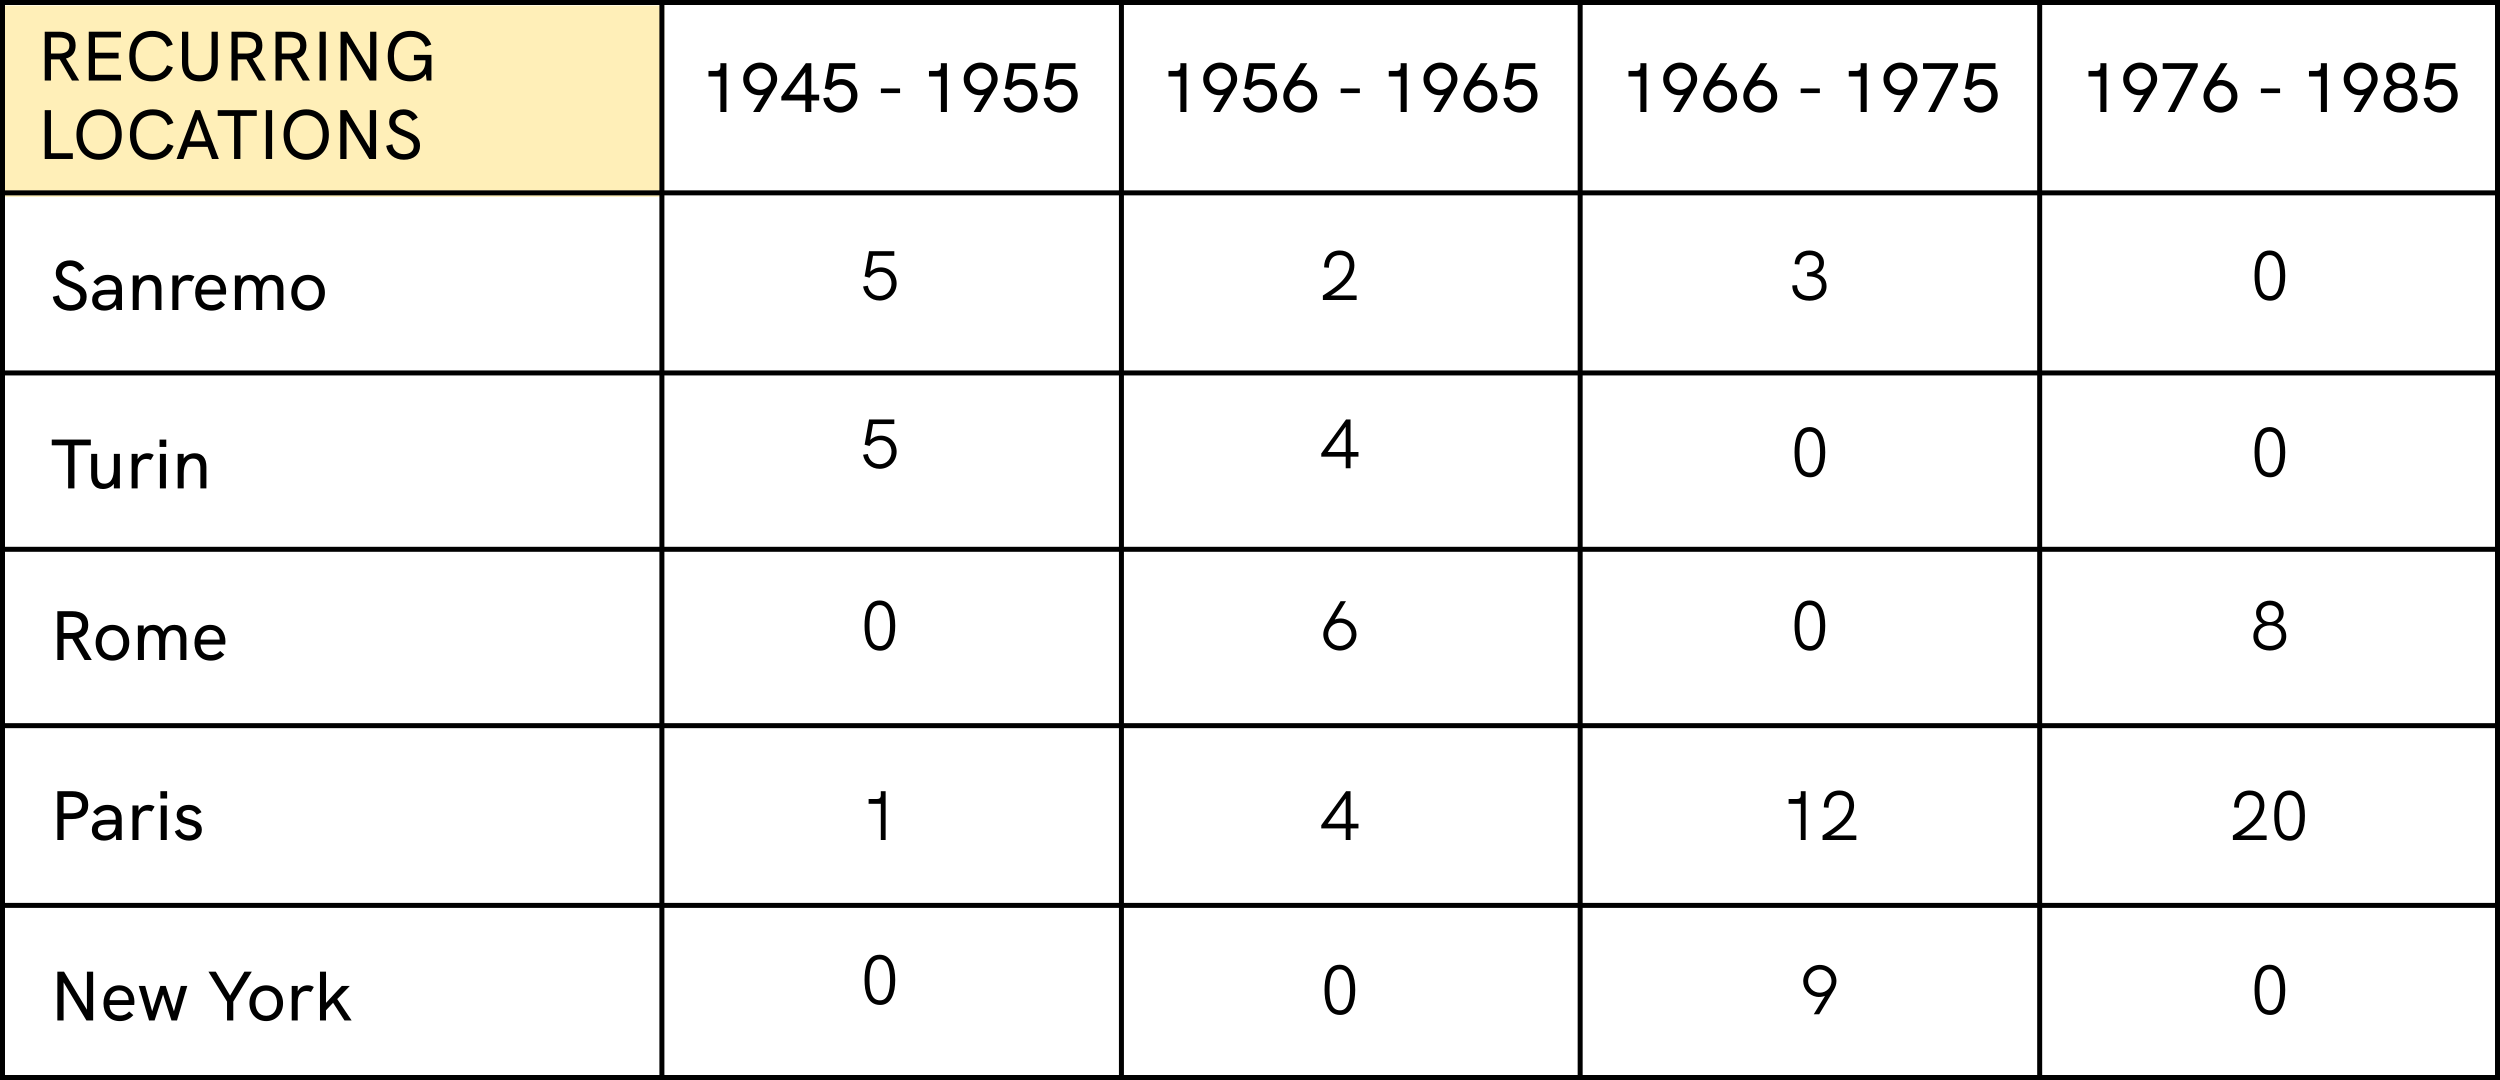
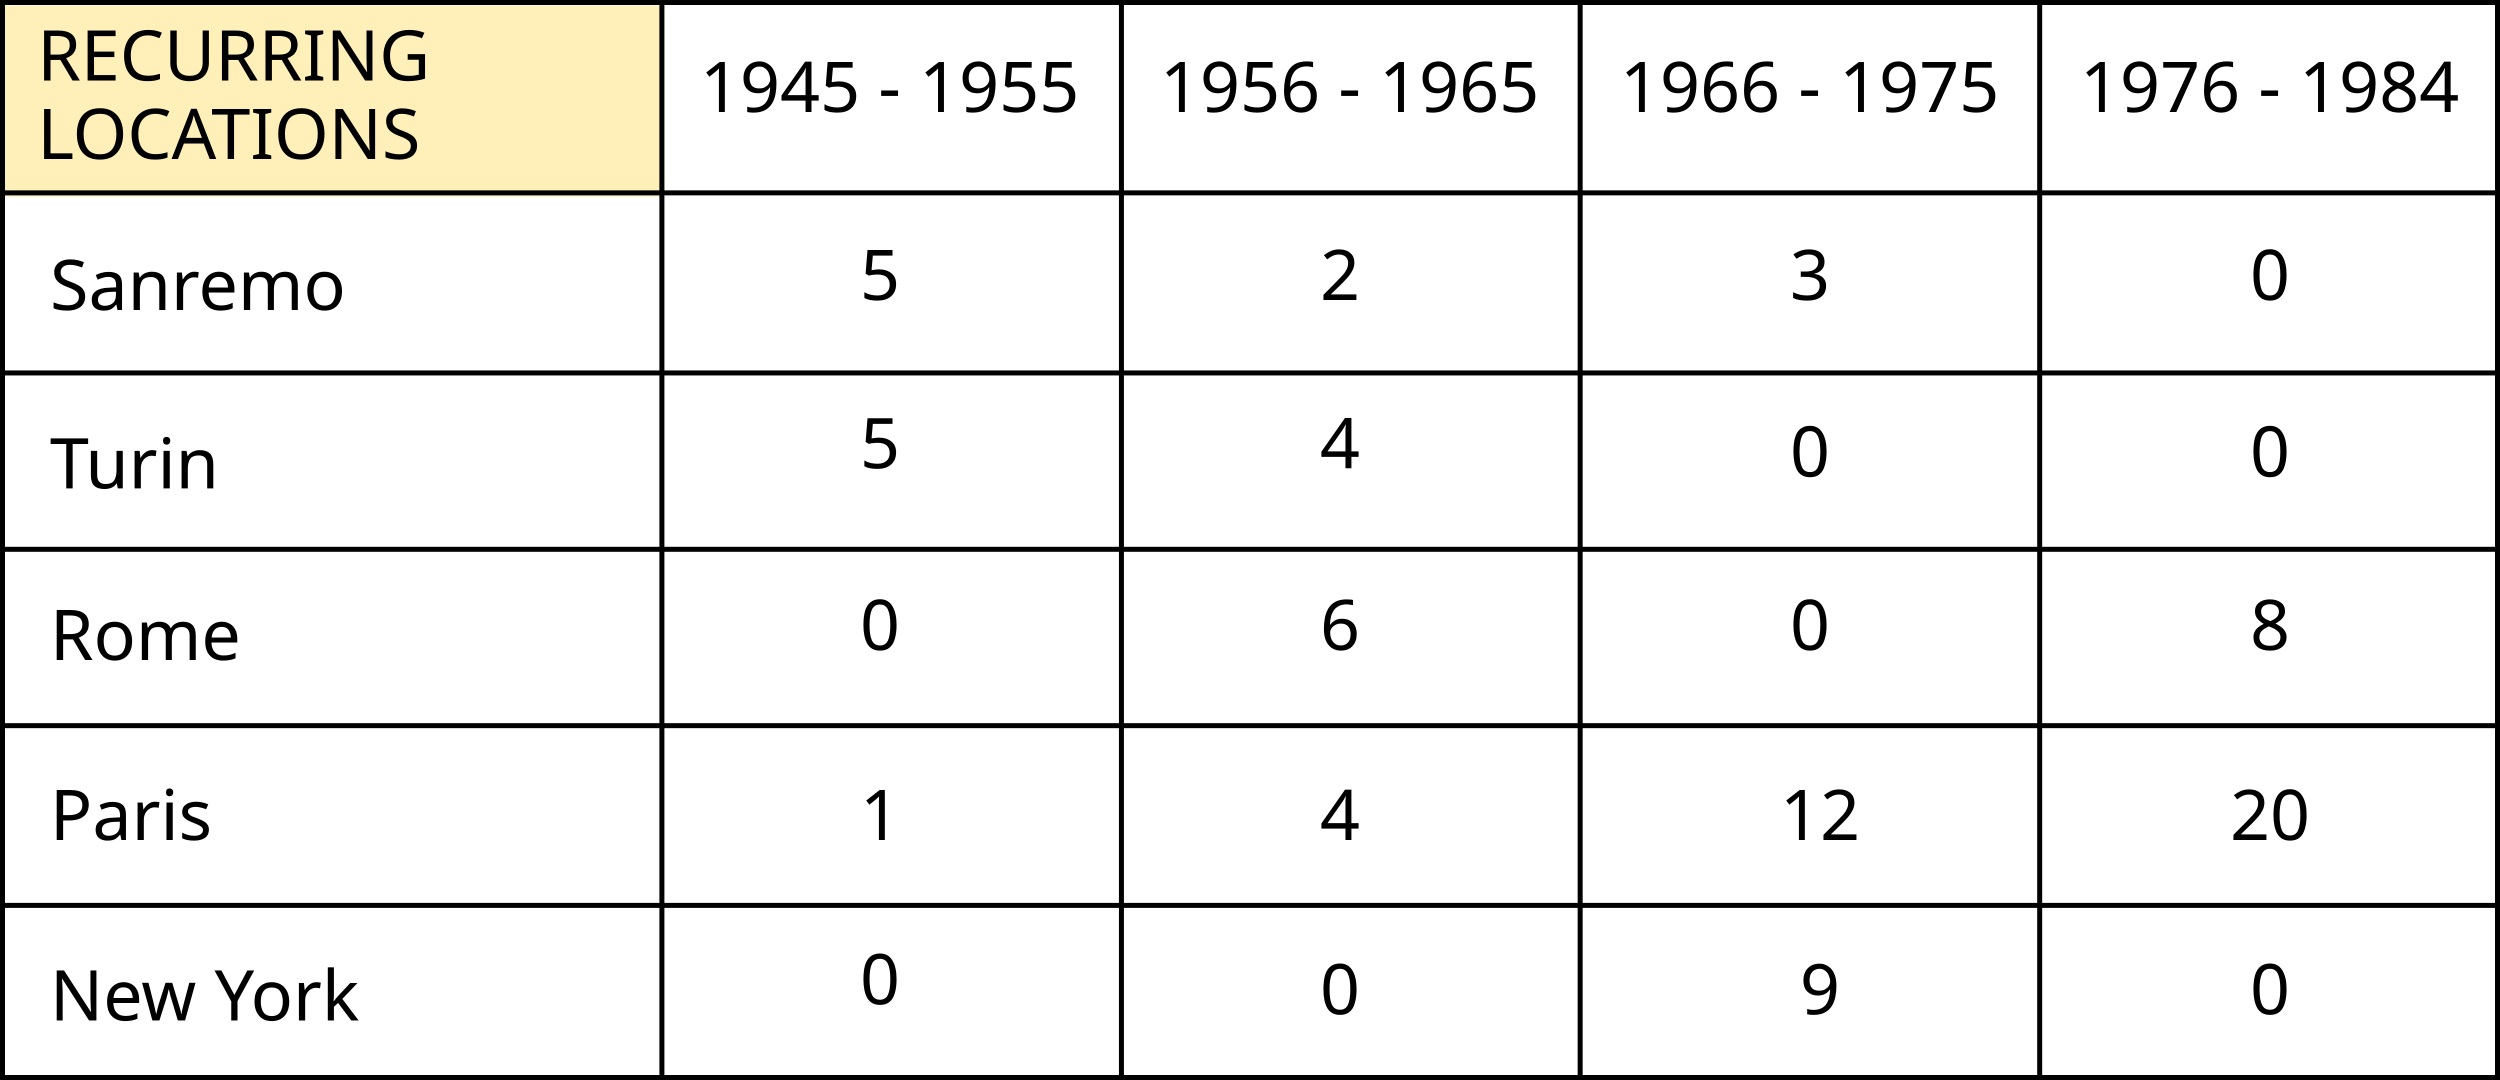
- <svg xmlns="http://www.w3.org/2000/svg" xmlns:xlink="http://www.w3.org/1999/xlink" version="1.1" id="Livello_1" x="0px" y="0px" viewBox="0 0 250 108" enable-background="new 0 0 250 108" xml:space="preserve">
-   <g>
-     <defs>
-       <rect id="SVGID_1_" y="0" width="250" height="108" />
-     </defs>
-     <clipPath id="SVGID_2_">
-       <use xlink:href="#SVGID_1_" overflow="visible" />
+ <svg xmlns="http://www.w3.org/2000/svg" width="250" height="108" viewBox="0 0 250 108">
+   <defs>
+     <clipPath id="clip-trasformare_Table_en">
+       <rect width="250" height="108" />
    </clipPath>
-     <g id="Table" clip-path="url(#SVGID_2_)">
-       <g id="table-2" transform="translate(-1.9 -0.8)">
-         <rect id="Rettangolo_18845" x="2.138" y="1.356" opacity="0.355" fill="#FFD337" enable-background="new    " width="66.19" height="19.127" />
-         <path id="Tracciato_157235" fill="none" stroke="#000000" stroke-width="0.5" d="M1.9,108.641" />
-         <line id="Linea_5884" fill="none" stroke="#000000" stroke-width="0.5" stroke-miterlimit="10" x1="1.9" y1="20.086" x2="251.741" y2="20.086" />
-         <line id="Linea_5885" fill="none" stroke="#000000" stroke-width="0.5" stroke-miterlimit="10" x1="1.9" y1="55.73" x2="251.741" y2="55.73" />
-         <line id="Linea_5886" fill="none" stroke="#000000" stroke-width="0.5" stroke-miterlimit="10" x1="1.9" y1="38.094" x2="251.741" y2="38.094" />
-         <line id="Linea_5888" fill="none" stroke="#000000" stroke-width="0.5" stroke-miterlimit="10" x1="1.9" y1="91.339" x2="251.741" y2="91.339" />
-         <line id="Linea_5889" fill="none" stroke="#000000" stroke-width="0.5" stroke-miterlimit="10" x1="1.9" y1="73.366" x2="251.741" y2="73.366" />
-         <line id="Linea_5890" fill="none" stroke="#000000" stroke-width="0.5" stroke-miterlimit="10" x1="68.09" y1="0.8" x2="68.09" y2="108.8" />
-         <line id="Linea_5891" fill="none" stroke="#000000" stroke-width="0.5" stroke-miterlimit="10" x1="114.043" y1="0.8" x2="114.043" y2="108.8" />
-         <line id="Linea_5892" fill="none" stroke="#000000" stroke-width="0.5" stroke-miterlimit="10" x1="159.916" y1="0.8" x2="159.916" y2="108.8" />
-         <line id="Linea_5893" fill="none" stroke="#000000" stroke-width="0.5" stroke-miterlimit="10" x1="205.868" y1="0.8" x2="205.868" y2="108.8" />
-         <g enable-background="new    ">
-           <path d="M9.098,8.853L7.872,6.738H7.557H6.997v2.115H6.373V3.971h1.464      c1.085,0,1.625,0.49,1.625,1.373c0,0.693-0.336,1.135-0.967,1.31l1.324,2.199H9.098z M7.774,6.157      c0.7,0,1.064-0.252,1.064-0.806S8.474,4.545,7.774,4.545H6.997v1.611H7.774z" />
-           <path d="M10.776,3.971h3.222V4.545h-2.598v1.527h2.36v0.574h-2.36V8.279h2.598v0.574h-3.222V3.971z      " />
-           <path d="M14.829,6.402c0-1.562,0.869-2.515,2.291-2.515c0.994,0,1.716,0.462,2.059,1.366      L18.604,5.477c-0.245-0.672-0.75-0.994-1.485-0.994c-1.065,0-1.667,0.693-1.667,1.919      c0,1.232,0.602,1.939,1.646,1.939c0.728,0,1.253-0.343,1.506-1.015l0.588,0.217      C18.835,8.454,18.092,8.937,17.098,8.937C15.691,8.937,14.829,7.978,14.829,6.402z" />
-           <path d="M20.1,7.088V3.971h0.624v3.054c0,0.903,0.357,1.303,1.163,1.303      c0.812,0,1.169-0.406,1.169-1.316V3.971h0.624v3.082c0,1.239-0.624,1.884-1.793,1.884      C20.723,8.937,20.1,8.299,20.1,7.088z" />
-           <path d="M27.774,8.853l-1.226-2.115h-0.315h-0.56v2.115h-0.624V3.971h1.464      c1.085,0,1.625,0.49,1.625,1.373c0,0.693-0.336,1.135-0.967,1.31l1.324,2.199H27.774z M26.45,6.157      c0.7,0,1.064-0.252,1.064-0.806S27.15,4.545,26.45,4.545h-0.777v1.611H26.45z" />
-           <path d="M32.177,8.853l-1.226-2.115h-0.315h-0.56v2.115h-0.624V3.971h1.464      c1.085,0,1.625,0.49,1.625,1.373c0,0.693-0.336,1.135-0.967,1.31l1.324,2.199H32.177z M30.853,6.157      c0.7,0,1.064-0.252,1.064-0.806S31.553,4.545,30.853,4.545h-0.777v1.611H30.853z" />
-           <path d="M33.855,3.971h0.624v4.882h-0.624V3.971z" />
-           <path d="M39.534,3.971v4.882h-0.672l-2.283-3.817v3.817h-0.624V3.971h0.666l2.29,3.804V3.971      H39.534z" />
-           <path d="M45.043,6.289v2.563h-0.476l-0.084-0.665c-0.28,0.483-0.848,0.749-1.548,0.749      c-1.408,0-2.262-1.051-2.262-2.535c0-1.45,0.812-2.515,2.297-2.515      c1.016,0,1.723,0.497,2.059,1.366l-0.582,0.224C44.217,4.832,43.727,4.483,42.963,4.483      c-1.092,0-1.667,0.742-1.667,1.905c0,1.142,0.539,1.953,1.681,1.953      c0.819,0,1.464-0.427,1.464-1.387V6.829h-1.149V6.289H45.043z" />
-         </g>
-         <g enable-background="new    ">
-           <path d="M6.373,11.816h0.624v4.308h2.185v0.574H6.373V11.816z" />
-           <path d="M9.544,14.261c0-1.52,0.911-2.528,2.262-2.528c1.359,0,2.269,1.009,2.269,2.528      c0,1.513-0.91,2.521-2.269,2.521C10.455,16.782,9.544,15.773,9.544,14.261z M13.452,14.261      c0-1.184-0.645-1.933-1.646-1.933s-1.639,0.749-1.639,1.933c0,1.177,0.637,1.926,1.639,1.926      S13.452,15.437,13.452,14.261z" />
-           <path d="M14.892,14.247c0-1.562,0.869-2.515,2.291-2.515c0.995,0,1.716,0.462,2.059,1.366      l-0.574,0.224c-0.245-0.672-0.75-0.994-1.485-0.994c-1.065,0-1.667,0.693-1.667,1.919      c0,1.232,0.602,1.939,1.646,1.939c0.728,0,1.253-0.343,1.506-1.015l0.588,0.217      c-0.357,0.91-1.1,1.394-2.094,1.394C15.754,16.782,14.892,15.823,14.892,14.247z" />
-           <path d="M22.663,15.486h-1.989l-0.435,1.212h-0.686l1.87-4.882h0.49l1.87,4.882h-0.686      L22.663,15.486z M22.46,14.933l-0.791-2.214l-0.791,2.214H22.46z" />
-           <path d="M25.309,12.391h-1.639V11.816h3.908v0.574h-1.639v4.308h-0.63V12.391z" />
-           <path d="M28.486,11.816h0.624v4.882h-0.624V11.816z" />
-           <path d="M30.257,14.261c0-1.52,0.911-2.528,2.262-2.528c1.359,0,2.269,1.009,2.269,2.528      c0,1.513-0.91,2.521-2.269,2.521C31.168,16.782,30.257,15.773,30.257,14.261z M34.165,14.261      c0-1.184-0.645-1.933-1.646-1.933c-1.001,0-1.639,0.749-1.639,1.933      c0,1.177,0.637,1.926,1.639,1.926C33.521,16.186,34.165,15.437,34.165,14.261z" />
-           <path d="M39.506,11.816v4.882H38.834l-2.283-3.817v3.817h-0.624V11.816h0.666l2.29,3.804V11.816H39.506      z" />
-           <path d="M40.519,15.382l0.616-0.154c0.084,0.616,0.532,0.987,1.156,0.987      c0.637,0,0.98-0.329,0.98-0.784c0-0.462-0.287-0.715-1.1-1.029      c-1.001-0.386-1.352-0.743-1.352-1.401c0-0.756,0.581-1.268,1.436-1.268      c0.63,0,1.121,0.287,1.422,0.826l-0.525,0.322c-0.196-0.371-0.525-0.588-0.917-0.588      c-0.455,0-0.791,0.308-0.791,0.687c0,0.406,0.308,0.623,1.064,0.917      c1.072,0.406,1.394,0.792,1.394,1.479c0,0.847-0.609,1.4-1.618,1.4      C41.359,16.775,40.651,16.222,40.519,15.382z" />
-         </g>
-         <g enable-background="new    ">
-           <path d="M11.214,97.965v4.882h-0.672l-2.283-3.817v3.817H7.635v-4.882h0.666l2.29,3.804v-3.804      H11.214z" />
-           <path d="M15.323,101.299h-2.472c0.021,0.658,0.392,1.058,1.029,1.058c0.35,0,0.645-0.098,0.938-0.413      l0.414,0.371c-0.393,0.42-0.812,0.596-1.359,0.596c-1.1,0-1.625-0.812-1.625-1.772      c0-0.952,0.519-1.807,1.569-1.807c1.058,0,1.527,0.819,1.527,1.659      C15.344,101.089,15.337,101.208,15.323,101.299z M14.77,100.809      c-0.007-0.014-0.007-0.035-0.007-0.063c-0.021-0.532-0.372-0.91-0.953-0.91      c-0.588,0-0.917,0.455-0.959,0.974H14.77z" />
-           <path d="M15.776,99.394h0.645l0.693,2.535l0.819-2.535h0.539l0.819,2.535l0.693-2.535h0.645      l-1.029,3.453h-0.554l-0.84-2.612l-0.847,2.612h-0.554L15.776,99.394z" />
-           <path d="M24.604,100.963l-1.863-2.998h0.735l1.429,2.396l1.436-2.396h0.743l-1.856,2.998v1.884      H24.604V100.963z" />
-           <path d="M26.843,101.118c0-1.009,0.658-1.786,1.674-1.786c1.009,0,1.688,0.777,1.688,1.786      c0,1.001-0.672,1.793-1.688,1.793S26.843,102.125,26.843,101.118z M29.603,101.118      c0-0.715-0.378-1.254-1.086-1.254c-0.707,0-1.071,0.546-1.071,1.254      c0,0.707,0.371,1.26,1.071,1.26C29.224,102.377,29.603,101.818,29.603,101.118z" />
-           <path d="M33.284,99.499l-0.294,0.504c-0.147-0.07-0.294-0.104-0.448-0.104      c-0.525,0-0.869,0.371-0.869,1.085v1.863H31.071v-3.453h0.602V99.933      c0.217-0.44,0.63-0.602,0.995-0.602C32.885,99.331,33.081,99.38,33.284,99.499z" />
-           <path d="M33.899,97.965h0.602v3.117l1.576-1.688h0.805l-1.261,1.31l1.443,2.144H36.35l-1.142-1.771      l-0.708,0.756v1.016h-0.602V97.965z" />
-         </g>
-         <g enable-background="new    ">
-           <path d="M7.635,79.918h1.464c1.058,0,1.625,0.483,1.625,1.38c0,0.91-0.582,1.408-1.625,1.408H8.259      v2.094H7.635V79.918z M9.036,82.132c0.714,0,1.064-0.273,1.064-0.827      c0-0.546-0.35-0.812-1.064-0.812H8.259v1.64H9.036z" />
-           <path d="M14.07,82.643v2.157H13.517l-0.042-0.519c-0.245,0.371-0.658,0.582-1.177,0.582      c-0.742,0-1.211-0.421-1.211-1.086c0-0.364,0.154-0.645,0.434-0.799      c0.259-0.14,0.603-0.196,1.184-0.196h0.764v-0.14c0-0.532-0.294-0.826-0.82-0.826      c-0.406,0-0.735,0.188-1.008,0.553l-0.434-0.364c0.385-0.49,0.854-0.721,1.457-0.721      C13.545,81.285,14.07,81.788,14.07,82.643z M13.468,83.287v-0.035h-0.693      c-0.525,0-0.764,0.042-0.911,0.154c-0.112,0.091-0.175,0.224-0.175,0.399      c0,0.336,0.287,0.553,0.75,0.553C13.047,84.359,13.468,83.925,13.468,83.287z" />
-           <path d="M17.36,81.453l-0.294,0.504c-0.147-0.07-0.294-0.104-0.448-0.104      c-0.525,0-0.869,0.371-0.869,1.085v1.863h-0.602v-3.453h0.602v0.539      c0.217-0.44,0.63-0.602,0.995-0.602C16.961,81.285,17.157,81.333,17.36,81.453z" />
-           <path d="M17.939,79.918h0.672v0.735h-0.672V79.918z M17.974,81.347h0.602v3.453h-0.602V81.347z" />
-           <path d="M19.381,83.939l0.497-0.225c0.112,0.322,0.399,0.631,0.911,0.631      c0.448,0,0.7-0.231,0.7-0.532c0-0.806-1.919-0.294-1.919-1.541c0-0.623,0.532-0.987,1.211-0.987      c0.567,0,1.023,0.252,1.268,0.735l-0.477,0.259c-0.154-0.28-0.399-0.483-0.805-0.483      c-0.378,0-0.617,0.161-0.617,0.413c0,0.722,1.933,0.273,1.933,1.569      c0,0.735-0.616,1.086-1.274,1.086C20.116,84.864,19.563,84.478,19.381,83.939z" />
-         </g>
-         <g enable-background="new    ">
-           <path d="M7.18,30.484l0.616-0.154c0.084,0.616,0.532,0.987,1.156,0.987      c0.637,0,0.98-0.329,0.98-0.784c0-0.462-0.287-0.715-1.1-1.029      c-1.001-0.386-1.352-0.743-1.352-1.401c0-0.756,0.581-1.268,1.436-1.268      c0.63,0,1.121,0.287,1.422,0.826L9.814,27.983c-0.196-0.371-0.525-0.588-0.917-0.588      c-0.455,0-0.791,0.308-0.791,0.687c0,0.406,0.308,0.623,1.064,0.917      c1.072,0.406,1.394,0.792,1.394,1.479c0,0.847-0.609,1.4-1.618,1.4      C8.021,31.877,7.313,31.324,7.18,30.484z" />
-           <path d="M14.098,29.643v2.157h-0.553l-0.042-0.519c-0.245,0.371-0.658,0.582-1.177,0.582      c-0.742,0-1.211-0.421-1.211-1.086c0-0.364,0.154-0.645,0.434-0.799      c0.259-0.14,0.603-0.196,1.184-0.196h0.764v-0.14c0-0.532-0.294-0.826-0.82-0.826      c-0.406,0-0.735,0.188-1.008,0.553l-0.434-0.364c0.385-0.49,0.854-0.721,1.457-0.721      C13.572,28.285,14.098,28.788,14.098,29.643z M13.496,30.287v-0.035h-0.693      c-0.525,0-0.764,0.042-0.911,0.154c-0.112,0.091-0.175,0.224-0.175,0.399      c0,0.336,0.287,0.553,0.75,0.553C13.075,31.359,13.496,30.925,13.496,30.287z" />
-           <path d="M18.046,29.65v2.15h-0.603v-2.003c0-0.574-0.161-0.98-0.721-0.98      c-0.693,0-0.946,0.637-0.946,1.491v1.492h-0.602v-3.453h0.602v0.47      c0.231-0.336,0.638-0.532,1.107-0.532C17.64,28.285,18.046,28.76,18.046,29.65z" />
-           <path d="M21.349,28.453l-0.294,0.504c-0.147-0.07-0.294-0.104-0.448-0.104      c-0.525,0-0.869,0.371-0.869,1.085v1.863h-0.602v-3.453h0.602v0.539      c0.217-0.44,0.63-0.602,0.995-0.602C20.95,28.285,21.147,28.333,21.349,28.453z" />
-           <path d="M24.493,30.252h-2.472c0.021,0.658,0.392,1.058,1.029,1.058c0.35,0,0.645-0.098,0.938-0.413      l0.414,0.371c-0.393,0.42-0.812,0.596-1.359,0.596c-1.1,0-1.625-0.812-1.625-1.772      c0-0.952,0.519-1.807,1.569-1.807c1.058,0,1.527,0.819,1.527,1.659      C24.514,30.042,24.507,30.162,24.493,30.252z M23.94,29.762c-0.007-0.014-0.007-0.035-0.007-0.063      c-0.021-0.532-0.372-0.91-0.953-0.91c-0.588,0-0.917,0.455-0.959,0.974H23.94z" />
-           <path d="M30.241,29.629v2.171h-0.603v-1.996c0-0.287-0.014-0.987-0.7-0.987      c-0.708,0-0.819,0.687-0.819,1.436v1.548h-0.603v-1.982c0-0.469-0.133-1.001-0.714-1.001      c-0.687,0-0.806,0.687-0.806,1.436v1.548h-0.602l-0.007-3.453h0.588v0.428      c0.217-0.357,0.567-0.49,0.938-0.49c0.448,0,0.827,0.188,1.016,0.672      c0.238-0.469,0.63-0.672,1.128-0.672C29.883,28.285,30.241,28.859,30.241,29.629z" />
-           <path d="M31.029,30.071c0-1.009,0.658-1.786,1.674-1.786c1.009,0,1.688,0.777,1.688,1.786      c0,1.001-0.672,1.793-1.688,1.793C31.687,31.864,31.029,31.078,31.029,30.071z M33.789,30.071      c0-0.715-0.378-1.254-1.086-1.254c-0.707,0-1.071,0.546-1.071,1.254      c0,0.707,0.371,1.26,1.071,1.26C33.41,31.33,33.789,30.771,33.789,30.071z" />
-         </g>
-         <g enable-background="new    ">
-           <path d="M10.36,66.8l-1.226-2.115H8.819H8.259v2.115H7.635v-4.882h1.464      c1.085,0,1.625,0.49,1.625,1.373c0,0.693-0.336,1.135-0.967,1.31l1.324,2.199H10.36z M9.036,64.104      c0.7,0,1.064-0.252,1.064-0.806s-0.364-0.806-1.064-0.806H8.259v1.611H9.036z" />
-           <path d="M11.464,65.071c0-1.009,0.658-1.786,1.674-1.786c1.009,0,1.688,0.777,1.688,1.786      c0,1.001-0.672,1.793-1.688,1.793S11.464,66.079,11.464,65.071z M14.224,65.071      c0-0.715-0.378-1.254-1.086-1.254c-0.707,0-1.071,0.546-1.071,1.254      c0,0.707,0.371,1.26,1.071,1.26C13.845,66.33,14.224,65.771,14.224,65.071z" />
-           <path d="M20.539,64.629v2.171h-0.603v-1.996c0-0.287-0.014-0.987-0.7-0.987      c-0.708,0-0.819,0.687-0.819,1.436v1.548h-0.603v-1.982c0-0.469-0.133-1.001-0.714-1.001      c-0.687,0-0.806,0.687-0.806,1.436v1.548h-0.602l-0.007-3.453h0.588v0.428      c0.217-0.357,0.567-0.49,0.938-0.49c0.448,0,0.827,0.188,1.016,0.672      c0.238-0.469,0.63-0.672,1.128-0.672C20.182,63.285,20.539,63.859,20.539,64.629z" />
-           <path d="M24.423,65.252h-2.472c0.021,0.658,0.392,1.058,1.029,1.058c0.35,0,0.645-0.098,0.938-0.413      l0.414,0.371c-0.393,0.42-0.812,0.596-1.359,0.596c-1.1,0-1.625-0.812-1.625-1.772      c0-0.952,0.519-1.807,1.569-1.807c1.058,0,1.527,0.819,1.527,1.659      C24.444,65.042,24.437,65.162,24.423,65.252z M23.87,64.762c-0.007-0.014-0.007-0.035-0.007-0.063      c-0.021-0.532-0.372-0.91-0.953-0.91c-0.588,0-0.917,0.455-0.959,0.974H23.87z" />
-         </g>
-         <g enable-background="new    ">
-           <path d="M8.714,45.332H7.075v-0.574h3.908v0.574H9.344v4.308H8.714V45.332z" />
-           <path d="M13.888,46.187v3.453h-0.603V49.17c-0.245,0.364-0.672,0.533-1.106,0.533      c-0.812,0-1.163-0.575-1.163-1.387V46.187h0.602v1.982c0,0.448,0.063,1.001,0.714,1.001      c0.722,0,0.953-0.686,0.953-1.484V46.187H13.888z" />
-           <path d="M17.275,46.292l-0.294,0.504c-0.147-0.07-0.294-0.104-0.448-0.104      c-0.525,0-0.869,0.371-0.869,1.085v1.863h-0.602V46.187h0.602v0.539      c0.217-0.44,0.63-0.602,0.995-0.602C16.876,46.124,17.072,46.173,17.275,46.292z" />
-           <path d="M17.855,44.758h0.672v0.735h-0.672V44.758z M17.89,46.187h0.602v3.453h-0.602V46.187z" />
-           <path d="M22.54,47.49v2.15h-0.603V47.637c0-0.574-0.161-0.98-0.721-0.98      c-0.693,0-0.946,0.637-0.946,1.491v1.492h-0.602V46.187h0.602v0.47      c0.231-0.336,0.638-0.532,1.107-0.532C22.133,46.124,22.54,46.6,22.54,47.49z" />
-         </g>
-         <g enable-background="new    ">
-           <path d="M74.541,7.119v4.882h-0.603V8.45h-1.19V7.896h0.756c0.273,0,0.434-0.104,0.434-0.406      V7.119H74.541z" />
-           <path d="M79.616,8.702c0,0.309-0.098,0.623-0.259,0.883l-1.464,2.416h-0.686l1.079-1.737      c-0.203,0.057-0.42,0.077-0.645,0.05c-0.819-0.092-1.422-0.764-1.422-1.604      c0-0.932,0.756-1.652,1.695-1.652C78.845,7.057,79.616,7.777,79.616,8.702z M79,8.709      c0-0.609-0.477-1.071-1.086-1.071c-0.602,0-1.085,0.462-1.085,1.071s0.483,1.072,1.085,1.072      C78.516,9.781,79,9.318,79,8.709z" />
-           <path d="M83.816,10.264v0.582h-0.784v1.155H82.429v-1.155h-2.396v-0.379l2.452-3.348h0.546v3.145      H83.816z M82.429,10.264V8.002l-1.611,2.262H82.429z" />
-           <path d="M87.645,10.334c0,0.925-0.729,1.73-1.723,1.73c-0.904,0-1.562-0.638-1.695-1.437      l0.588-0.098c0.091,0.525,0.483,0.952,1.1,0.952c0.687,0,1.093-0.546,1.093-1.148      c0-0.581-0.371-1.064-1.043-1.064c-0.456,0-0.777,0.217-0.995,0.539l-0.595-0.154l0.455-2.535H87.421      v0.574h-2.094l-0.245,1.359c0.309-0.26,0.651-0.344,0.953-0.344      C86.973,8.709,87.645,9.437,87.645,10.334z" />
-           <path d="M89.988,9.647h1.919v0.463h-1.919V9.647z" />
-           <path d="M96.59,7.119v4.882h-0.603V8.45h-1.19V7.896h0.756c0.273,0,0.434-0.104,0.434-0.406      V7.119H96.59z" />
-           <path d="M101.666,8.702c0,0.309-0.098,0.623-0.259,0.883l-1.464,2.416h-0.686l1.079-1.737      c-0.203,0.057-0.42,0.077-0.645,0.05c-0.819-0.092-1.422-0.764-1.422-1.604      c0-0.932,0.756-1.652,1.695-1.652C100.895,7.057,101.666,7.777,101.666,8.702z M101.049,8.709      c0-0.609-0.477-1.071-1.086-1.071c-0.602,0-1.085,0.462-1.085,1.071s0.483,1.072,1.085,1.072      C100.566,9.781,101.049,9.318,101.049,8.709z" />
-           <path d="M105.663,10.334c0,0.925-0.729,1.73-1.723,1.73c-0.904,0-1.562-0.638-1.695-1.437      l0.588-0.098c0.091,0.525,0.483,0.952,1.1,0.952c0.687,0,1.093-0.546,1.093-1.148      c0-0.581-0.371-1.064-1.043-1.064c-0.456,0-0.777,0.217-0.995,0.539l-0.595-0.154l0.455-2.535      h2.591v0.574h-2.094l-0.245,1.359c0.309-0.26,0.651-0.344,0.953-0.344      C104.99,8.709,105.663,9.437,105.663,10.334z" />
-           <path d="M109.673,10.334c0,0.925-0.729,1.73-1.723,1.73c-0.904,0-1.562-0.638-1.695-1.437      l0.588-0.098c0.091,0.525,0.483,0.952,1.1,0.952c0.687,0,1.093-0.546,1.093-1.148      c0-0.581-0.371-1.064-1.043-1.064c-0.456,0-0.777,0.217-0.995,0.539l-0.595-0.154l0.455-2.535      h2.591v0.574h-2.094l-0.245,1.359c0.309-0.26,0.651-0.344,0.953-0.344      C109.001,8.709,109.673,9.437,109.673,10.334z" />
-         </g>
-         <g enable-background="new    ">
-           <path d="M120.541,7.119v4.882h-0.603V8.45h-1.19V7.896h0.756c0.273,0,0.434-0.104,0.434-0.406      V7.119H120.541z" />
-           <path d="M125.616,8.702c0,0.309-0.098,0.623-0.259,0.883l-1.464,2.416h-0.686l1.079-1.737      c-0.203,0.057-0.42,0.077-0.645,0.05c-0.819-0.092-1.422-0.764-1.422-1.604      c0-0.932,0.756-1.652,1.695-1.652C124.845,7.057,125.616,7.777,125.616,8.702z M125,8.709      c0-0.609-0.477-1.071-1.086-1.071c-0.602,0-1.085,0.462-1.085,1.071s0.483,1.072,1.085,1.072      C124.516,9.781,125,9.318,125,8.709z" />
-           <path d="M129.613,10.334c0,0.925-0.729,1.73-1.723,1.73c-0.904,0-1.562-0.638-1.695-1.437      l0.588-0.098c0.091,0.525,0.483,0.952,1.1,0.952c0.687,0,1.093-0.546,1.093-1.148      c0-0.581-0.371-1.064-1.044-1.064c-0.456,0-0.777,0.217-0.995,0.539l-0.595-0.154l0.455-2.535      h2.591v0.574h-2.094l-0.245,1.359c0.309-0.26,0.651-0.344,0.952-0.344      C128.941,8.709,129.613,9.437,129.613,10.334z" />
-           <path d="M133.625,10.411c0,0.932-0.764,1.653-1.695,1.653c-0.938,0-1.702-0.722-1.702-1.646      c0-0.308,0.099-0.623,0.259-0.882l1.465-2.417h0.686l-1.086,1.737      c0.203-0.057,0.428-0.077,0.645-0.049C133.022,8.898,133.625,9.57,133.625,10.411z M133.015,10.411      c0-0.609-0.49-1.071-1.086-1.071c-0.603,0-1.093,0.462-1.093,1.071s0.483,1.071,1.093,1.071      C132.525,11.482,133.015,11.02,133.015,10.411z" />
-           <path d="M135.967,9.647h1.919v0.463h-1.919V9.647z" />
-           <path d="M142.57,7.119v4.882h-0.604V8.45h-1.189V7.896h0.756c0.273,0,0.434-0.104,0.434-0.406      V7.119H142.57z" />
-           <path d="M147.645,8.702c0,0.309-0.099,0.623-0.259,0.883l-1.465,2.416h-0.686l1.078-1.737      c-0.203,0.057-0.42,0.077-0.645,0.05c-0.818-0.092-1.422-0.764-1.422-1.604      c0-0.932,0.757-1.652,1.695-1.652C146.875,7.057,147.645,7.777,147.645,8.702z M147.029,8.709      c0-0.609-0.477-1.071-1.086-1.071c-0.602,0-1.086,0.462-1.086,1.071s0.484,1.072,1.086,1.072      C146.546,9.781,147.029,9.318,147.029,8.709z" />
-           <path d="M151.642,10.411c0,0.932-0.764,1.653-1.695,1.653c-0.938,0-1.702-0.722-1.702-1.646      c0-0.308,0.099-0.623,0.259-0.882l1.465-2.417h0.686l-1.086,1.737      c0.203-0.057,0.428-0.077,0.645-0.049C151.04,8.898,151.642,9.57,151.642,10.411z M151.033,10.411      c0-0.609-0.49-1.071-1.086-1.071c-0.603,0-1.093,0.462-1.093,1.071s0.483,1.071,1.093,1.071      C150.543,11.482,151.033,11.02,151.033,10.411z" />
-           <path d="M155.653,10.334c0,0.925-0.729,1.73-1.723,1.73c-0.903,0-1.562-0.638-1.695-1.437      l0.589-0.098c0.091,0.525,0.482,0.952,1.1,0.952c0.686,0,1.092-0.546,1.092-1.148      c0-0.581-0.371-1.064-1.043-1.064c-0.455,0-0.777,0.217-0.994,0.539l-0.596-0.154l0.455-2.535h2.592      v0.574h-2.095l-0.245,1.359c0.309-0.26,0.651-0.344,0.953-0.344      C154.98,8.709,155.653,9.437,155.653,10.334z" />
-         </g>
-         <g enable-background="new    ">
-           <path d="M166.541,7.119v4.882h-0.603V8.45h-1.19V7.896h0.756c0.273,0,0.435-0.104,0.435-0.406      V7.119H166.541z" />
-           <path d="M171.616,8.702c0,0.309-0.099,0.623-0.259,0.883l-1.465,2.416h-0.686l1.078-1.737      c-0.203,0.057-0.42,0.077-0.645,0.05c-0.818-0.092-1.422-0.764-1.422-1.604      c0-0.932,0.757-1.652,1.695-1.652C170.845,7.057,171.616,7.777,171.616,8.702z M171,8.709      c0-0.609-0.477-1.071-1.086-1.071c-0.602,0-1.086,0.462-1.086,1.071s0.484,1.072,1.086,1.072      C170.516,9.781,171,9.318,171,8.709z" />
-           <path d="M175.613,10.411c0,0.932-0.764,1.653-1.695,1.653c-0.938,0-1.701-0.722-1.701-1.646      c0-0.308,0.098-0.623,0.259-0.882l1.464-2.417h0.687l-1.086,1.737      c0.203-0.057,0.427-0.077,0.645-0.049C175.011,8.898,175.613,9.57,175.613,10.411z M175.004,10.411      c0-0.609-0.49-1.071-1.086-1.071c-0.602,0-1.092,0.462-1.092,1.071s0.482,1.071,1.092,1.071      C174.513,11.482,175.004,11.02,175.004,10.411z" />
-           <path d="M179.625,10.411c0,0.932-0.764,1.653-1.695,1.653c-0.938,0-1.702-0.722-1.702-1.646      c0-0.308,0.099-0.623,0.259-0.882l1.465-2.417h0.686l-1.086,1.737      c0.203-0.057,0.428-0.077,0.645-0.049C179.022,8.898,179.625,9.57,179.625,10.411z M179.015,10.411      c0-0.609-0.49-1.071-1.086-1.071c-0.603,0-1.093,0.462-1.093,1.071s0.483,1.071,1.093,1.071      C178.525,11.482,179.015,11.02,179.015,10.411z" />
-           <path d="M181.967,9.647h1.919v0.463h-1.919V9.647z" />
-           <path d="M188.57,7.119v4.882h-0.604V8.45h-1.189V7.896h0.756c0.273,0,0.434-0.104,0.434-0.406      V7.119H188.57z" />
-           <path d="M193.645,8.702c0,0.309-0.099,0.623-0.259,0.883l-1.465,2.416h-0.686l1.078-1.737      c-0.203,0.057-0.42,0.077-0.645,0.05c-0.818-0.092-1.422-0.764-1.422-1.604      c0-0.932,0.757-1.652,1.695-1.652C192.875,7.057,193.645,7.777,193.645,8.702z M193.029,8.709      c0-0.609-0.477-1.071-1.086-1.071c-0.602,0-1.086,0.462-1.086,1.071s0.484,1.072,1.086,1.072      C192.546,9.781,193.029,9.318,193.029,8.709z" />
-           <path d="M197.705,7.119v0.351l-2.311,4.531h-0.688l2.248-4.308h-2.752V7.119H197.705z" />
-           <path d="M201.673,10.334c0,0.925-0.729,1.73-1.723,1.73c-0.904,0-1.562-0.638-1.695-1.437      l0.588-0.098c0.092,0.525,0.484,0.952,1.1,0.952c0.688,0,1.094-0.546,1.094-1.148      c0-0.581-0.371-1.064-1.044-1.064c-0.456,0-0.777,0.217-0.995,0.539l-0.595-0.154l0.455-2.535      h2.591v0.574h-2.094l-0.245,1.359c0.309-0.26,0.651-0.344,0.952-0.344      C201.002,8.709,201.673,9.437,201.673,10.334z" />
-         </g>
-         <g enable-background="new    ">
-           <path d="M212.541,7.119v4.882h-0.603V8.45h-1.19V7.896h0.756c0.273,0,0.435-0.104,0.435-0.406      V7.119H212.541z" />
-           <path d="M217.616,8.702c0,0.309-0.099,0.623-0.259,0.883l-1.465,2.416h-0.686l1.078-1.737      c-0.203,0.057-0.42,0.077-0.645,0.05c-0.818-0.092-1.422-0.764-1.422-1.604      c0-0.932,0.757-1.652,1.695-1.652C216.845,7.057,217.616,7.777,217.616,8.702z M217,8.709      c0-0.609-0.477-1.071-1.086-1.071c-0.602,0-1.086,0.462-1.086,1.071s0.484,1.072,1.086,1.072      C216.516,9.781,217,9.318,217,8.709z" />
-           <path d="M221.675,7.119v0.351l-2.311,4.531h-0.687l2.248-4.308h-2.753V7.119H221.675z" />
-           <path d="M225.645,10.411c0,0.932-0.763,1.653-1.694,1.653c-0.939,0-1.703-0.722-1.703-1.646      c0-0.308,0.099-0.623,0.26-0.882l1.464-2.417h0.687l-1.086,1.737      c0.203-0.057,0.428-0.077,0.645-0.049C225.043,8.898,225.645,9.57,225.645,10.411z M225.036,10.411      c0-0.609-0.49-1.071-1.085-1.071c-0.604,0-1.094,0.462-1.094,1.071s0.484,1.071,1.094,1.071      C224.546,11.482,225.036,11.02,225.036,10.411z" />
-           <path d="M227.988,9.647h1.92v0.463h-1.92V9.647z" />
-           <path d="M234.59,7.119v4.882h-0.603V8.45h-1.19V7.896h0.757c0.272,0,0.434-0.104,0.434-0.406      V7.119H234.59z" />
-           <path d="M239.666,8.702c0,0.309-0.098,0.623-0.26,0.883l-1.463,2.416h-0.687l1.079-1.737      c-0.203,0.057-0.421,0.077-0.645,0.05c-0.82-0.092-1.422-0.764-1.422-1.604      c0-0.932,0.756-1.652,1.694-1.652C238.895,7.057,239.666,7.777,239.666,8.702z M239.049,8.709      c0-0.609-0.477-1.071-1.086-1.071c-0.603,0-1.085,0.462-1.085,1.071s0.482,1.072,1.085,1.072      S239.049,9.318,239.049,8.709z" />
-           <path d="M240.259,10.6c0-0.589,0.308-1.044,0.84-1.254c-0.35-0.196-0.581-0.554-0.581-1.016      c0-0.806,0.714-1.274,1.45-1.274c0.77,0,1.436,0.497,1.436,1.295      c0,0.456-0.238,0.812-0.582,0.995c0.533,0.21,0.834,0.672,0.834,1.254      c0,0.974-0.826,1.464-1.695,1.464C241.092,12.064,240.259,11.581,240.259,10.6z M243.06,10.551      c0-0.595-0.455-0.959-1.1-0.959s-1.1,0.364-1.1,0.959c0,0.624,0.504,0.938,1.1,0.938      S243.06,11.175,243.06,10.551z M242.808,8.393c0-0.448-0.35-0.756-0.84-0.756      c-0.47,0-0.848,0.28-0.848,0.742c0,0.49,0.343,0.792,0.848,0.792      C242.459,9.172,242.808,8.87,242.808,8.393z" />
-           <path d="M247.673,10.334c0,0.925-0.729,1.73-1.723,1.73c-0.904,0-1.562-0.638-1.695-1.437      l0.588-0.098c0.092,0.525,0.484,0.952,1.1,0.952c0.688,0,1.094-0.546,1.094-1.148      c0-0.581-0.371-1.064-1.044-1.064c-0.456,0-0.777,0.217-0.995,0.539l-0.595-0.154l0.455-2.535      h2.591v0.574h-2.094l-0.245,1.359c0.309-0.26,0.651-0.344,0.952-0.344      C247.002,8.709,247.673,9.437,247.673,10.334z" />
-         </g>
-         <g enable-background="new    ">
-           <path d="M227.355,99.789c0-1.162,0.245-2.515,1.514-2.515c1.154,0,1.555,1.185,1.555,2.521      c0,1.338-0.393,2.501-1.506,2.501C227.615,102.297,227.355,100.953,227.355,99.789z M229.904,99.789      c0-1.127-0.217-2.052-1.035-2.052c-0.855,0-1.016,1.001-1.016,2.052      c0,1.029,0.16,2.045,1.05,2.045C229.695,101.834,229.904,100.896,229.904,99.789z" />
-         </g>
-         <g enable-background="new    ">
-           <path d="M88.355,98.789c0-1.162,0.245-2.515,1.513-2.515c1.155,0,1.555,1.185,1.555,2.521      c0,1.338-0.392,2.501-1.506,2.501C88.614,101.297,88.355,99.953,88.355,98.789z M90.904,98.789      c0-1.127-0.217-2.052-1.036-2.052c-0.854,0-1.016,1.001-1.016,2.052      c0,1.029,0.161,2.045,1.05,2.045C90.694,100.834,90.904,99.896,90.904,98.789z" />
-         </g>
-         <g enable-background="new    ">
-           <path d="M134.355,99.789c0-1.162,0.245-2.515,1.514-2.515c1.154,0,1.555,1.185,1.555,2.521      c0,1.338-0.393,2.501-1.506,2.501C134.615,102.297,134.355,100.953,134.355,99.789z M136.904,99.789      c0-1.127-0.217-2.052-1.035-2.052c-0.855,0-1.016,1.001-1.016,2.052      c0,1.029,0.16,2.045,1.05,2.045C136.695,101.834,136.904,100.896,136.904,99.789z" />
-         </g>
-         <g enable-background="new    ">
-           <path d="M185.543,98.908c0,0.301-0.099,0.616-0.253,0.868l-1.471,2.451h-0.546l1.127-1.835      c-0.252,0.091-0.561,0.14-0.861,0.084c-0.735-0.133-1.316-0.777-1.316-1.562      c0-0.89,0.742-1.625,1.66-1.625C184.793,97.289,185.543,98.018,185.543,98.908z M185.052,98.914      c0-0.638-0.52-1.163-1.17-1.163c-0.645,0-1.17,0.525-1.17,1.163      c0,0.637,0.525,1.155,1.17,1.155S185.052,99.551,185.052,98.914z" />
-         </g>
-         <g enable-background="new    ">
-           <path d="M228.563,84.345v0.455h-3.376v-0.448c1.142-0.715,2.662-1.737,2.662-3.032      c0-0.617-0.344-1.009-0.975-1.009c-0.742,0-1.078,0.539-1.085,1.261l-0.477-0.035      c0-0.96,0.554-1.688,1.562-1.688c0.869,0,1.465,0.54,1.465,1.479      c0,1.246-1.107,2.241-2.347,3.019H228.563z" />
-           <path d="M229.324,82.363c0-1.162,0.245-2.515,1.514-2.515c1.154,0,1.555,1.185,1.555,2.521      c0,1.338-0.393,2.501-1.506,2.501C229.584,84.871,229.324,83.526,229.324,82.363z M231.873,82.363      c0-1.127-0.217-2.052-1.035-2.052c-0.855,0-1.016,1.001-1.016,2.052      c0,1.029,0.16,2.045,1.05,2.045C231.664,84.408,231.873,83.469,231.873,82.363z" />
-         </g>
-         <g enable-background="new    ">
-           <path d="M90.463,79.918v4.882h-0.483v-3.621h-1.219v-0.477h0.812c0.245,0,0.406-0.084,0.406-0.371      v-0.413H90.463z" />
-         </g>
-         <g enable-background="new    ">
-           <path d="M137.746,83.175v0.462h-0.792v1.163h-0.483V83.637h-2.444v-0.314l2.479-3.404h0.448v3.257      H137.746z M136.47,83.175v-2.528l-1.8,2.528H136.47z" />
-         </g>
-         <g enable-background="new    ">
-           <path d="M182.463,79.918v4.882h-0.483v-3.621h-1.219v-0.477h0.812c0.245,0,0.406-0.084,0.406-0.371      v-0.413H182.463z" />
-           <path d="M187.532,84.345v0.455h-3.376v-0.448c1.142-0.715,2.662-1.737,2.662-3.032      c0-0.617-0.344-1.009-0.975-1.009c-0.742,0-1.078,0.539-1.085,1.261l-0.477-0.035      c0-0.96,0.554-1.688,1.562-1.688c0.869,0,1.465,0.54,1.465,1.479      c0,1.246-1.107,2.241-2.347,3.019H187.532z" />
-         </g>
-         <g enable-background="new    ">
-           <path d="M227.236,64.42c0-0.616,0.344-1.085,0.91-1.274c-0.385-0.189-0.637-0.574-0.637-1.058      c0-0.777,0.693-1.226,1.387-1.226c0.75,0,1.373,0.49,1.373,1.254c0,0.476-0.267,0.854-0.638,1.029      c0.561,0.189,0.896,0.665,0.896,1.274c0,0.96-0.806,1.436-1.639,1.436      S227.236,65.38,227.236,64.42z M230.052,64.385c0-0.637-0.484-1.043-1.163-1.043      c-0.687,0-1.17,0.406-1.17,1.043c0,0.673,0.546,1.009,1.17,1.009      C229.505,65.394,230.052,65.058,230.052,64.385z M229.793,62.151c0-0.482-0.371-0.826-0.896-0.826      c-0.483,0-0.903,0.302-0.903,0.806c0,0.539,0.371,0.875,0.903,0.875      C229.421,63.005,229.793,62.669,229.793,62.151z" />
-         </g>
-         <g enable-background="new    ">
-           <path d="M88.355,63.363c0-1.162,0.245-2.515,1.513-2.515c1.155,0,1.555,1.185,1.555,2.521      c0,1.338-0.392,2.501-1.506,2.501C88.614,65.871,88.355,64.526,88.355,63.363z M90.904,63.363      c0-1.127-0.217-2.052-1.036-2.052c-0.854,0-1.016,1.001-1.016,2.052      c0,1.029,0.161,2.045,1.05,2.045C90.694,65.408,90.904,64.469,90.904,63.363z" />
-         </g>
-         <g enable-background="new    ">
-           <path d="M137.548,64.232c0,0.889-0.742,1.624-1.659,1.624c-0.911,0-1.66-0.728-1.66-1.617      c0-0.302,0.099-0.616,0.253-0.869l1.471-2.451h0.546l-1.128,1.835      c0.252-0.091,0.561-0.14,0.861-0.084C136.968,62.802,137.548,63.447,137.548,64.232z       M137.058,64.232c0-0.638-0.525-1.156-1.169-1.156c-0.645,0-1.17,0.519-1.17,1.156      c0,0.637,0.519,1.162,1.17,1.162C136.533,65.394,137.058,64.869,137.058,64.232z" />
-         </g>
-         <g enable-background="new    ">
-           <path d="M181.355,63.363c0-1.162,0.245-2.515,1.514-2.515c1.154,0,1.555,1.185,1.555,2.521      c0,1.338-0.393,2.501-1.506,2.501C181.615,65.871,181.355,64.526,181.355,63.363z M183.904,63.363      c0-1.127-0.217-2.052-1.035-2.052c-0.855,0-1.016,1.001-1.016,2.052      c0,1.029,0.16,2.045,1.05,2.045C183.695,65.408,183.904,64.469,183.904,63.363z" />
-         </g>
-         <g enable-background="new    ">
-           <path d="M227.355,28.363c0-1.162,0.245-2.515,1.514-2.515c1.154,0,1.555,1.185,1.555,2.521      c0,1.338-0.393,2.501-1.506,2.501C227.615,30.87,227.355,29.526,227.355,28.363z M229.904,28.363      c0-1.127-0.217-2.052-1.035-2.052c-0.855,0-1.016,1.001-1.016,2.052      c0,1.029,0.16,2.045,1.05,2.045C229.695,30.408,229.904,29.469,229.904,28.363z" />
-         </g>
-         <g enable-background="new    ">
-           <path d="M91.563,29.147c0,0.925-0.722,1.709-1.695,1.709c-0.883,0-1.52-0.623-1.66-1.407      l0.476-0.077c0.105,0.588,0.546,1.022,1.184,1.022c0.721,0,1.184-0.581,1.184-1.247      c0-0.644-0.42-1.162-1.128-1.162c-0.469,0-0.826,0.231-1.071,0.588l-0.49-0.133l0.441-2.521      h2.528v0.463h-2.129l-0.28,1.582c0.329-0.308,0.701-0.427,1.058-0.427      C90.898,27.537,91.563,28.25,91.563,29.147z" />
-         </g>
-         <g enable-background="new    ">
-           <path d="M137.563,30.345v0.455h-3.376v-0.448c1.142-0.715,2.662-1.737,2.662-3.032      c0-0.617-0.344-1.009-0.975-1.009c-0.742,0-1.078,0.539-1.085,1.261l-0.477-0.035      c0-0.96,0.554-1.688,1.562-1.688c0.869,0,1.465,0.54,1.465,1.479      c0,1.246-1.107,2.241-2.347,3.019H137.563z" />
-         </g>
-         <g enable-background="new    ">
-           <path d="M181.13,29.343l0.477-0.027c0,0.693,0.512,1.092,1.247,1.092      c0.693,0,1.219-0.371,1.219-1.036c0-0.826-0.833-0.938-1.464-0.938v-0.406      c0.707,0,1.205-0.267,1.205-0.876c0-0.574-0.421-0.84-0.939-0.84      c-0.609,0-1.029,0.336-1.036,0.938l-0.47-0.035c0-0.848,0.638-1.366,1.485-1.366      c0.771,0,1.442,0.448,1.442,1.247c0,0.589-0.371,0.98-0.734,1.1      c0.531,0.098,0.994,0.504,0.994,1.219c0,0.925-0.757,1.457-1.709,1.457      C181.874,30.87,181.13,30.33,181.13,29.343z" />
-         </g>
-         <g enable-background="new    ">
-           <path d="M227.355,46.022c0-1.162,0.245-2.515,1.514-2.515c1.154,0,1.555,1.185,1.555,2.521      c0,1.338-0.393,2.501-1.506,2.501C227.615,48.53,227.355,47.185,227.355,46.022z M229.904,46.022      c0-1.127-0.217-2.052-1.035-2.052c-0.855,0-1.016,1.001-1.016,2.052      c0,1.029,0.16,2.045,1.05,2.045C229.695,48.067,229.904,47.129,229.904,46.022z" />
-         </g>
-         <g enable-background="new    ">
-           <path d="M91.563,45.974c0,0.925-0.722,1.709-1.695,1.709c-0.883,0-1.52-0.623-1.66-1.407      l0.476-0.077c0.105,0.588,0.546,1.022,1.184,1.022c0.721,0,1.184-0.581,1.184-1.247      c0-0.644-0.42-1.162-1.128-1.162c-0.469,0-0.826,0.231-1.071,0.588l-0.49-0.133l0.441-2.521      h2.528v0.463h-2.129l-0.28,1.582c0.329-0.308,0.701-0.427,1.058-0.427      C90.898,44.363,91.563,45.077,91.563,45.974z" />
-         </g>
-         <g enable-background="new    ">
-           <path d="M137.746,46.002v0.462h-0.792v1.163h-0.483v-1.163h-2.444V46.149l2.479-3.404h0.448v3.257      H137.746z M136.47,46.002v-2.528l-1.8,2.528H136.47z" />
-         </g>
-         <g enable-background="new    ">
-           <path d="M181.355,46.022c0-1.162,0.245-2.515,1.514-2.515c1.154,0,1.555,1.185,1.555,2.521      c0,1.338-0.393,2.501-1.506,2.501C181.615,48.53,181.355,47.185,181.355,46.022z M183.904,46.022      c0-1.127-0.217-2.052-1.035-2.052c-0.855,0-1.016,1.001-1.016,2.052      c0,1.029,0.16,2.045,1.05,2.045C183.695,48.067,183.904,47.129,183.904,46.022z" />
-         </g>
-       </g>
-       <g id="Rettangolo_19366">
-         <rect y="0" fill="none" width="250" height="108" />
-         <rect x="0.25" y="0.25" fill="none" stroke="#000000" stroke-width="0.5" width="249.5" height="107.5" />
-       </g>
+   </defs>
+   <g id="trasformare_Table_en" clip-path="url(#clip-trasformare_Table_en)">
+     <g id="table" transform="translate(-1.9 -0.8)">
+       <rect id="Rectangle_18845" data-name="Rectangle 18845" width="66.19" height="19.127" transform="translate(2.138 1.356)" fill="#ffd337" opacity="0.355" />
+       <path id="Path_157235" data-name="Path 157235" d="M0,105.635Z" transform="translate(1.9 3.006)" fill="none" stroke="#000" stroke-width="0.5" />
+       <line id="Line_5884" data-name="Line 5884" x2="249.841" transform="translate(1.9 20.086)" fill="none" stroke="#000" stroke-miterlimit="10" stroke-width="0.5" />
+       <line id="Line_5885" data-name="Line 5885" x2="249.841" transform="translate(1.9 55.73)" fill="none" stroke="#000" stroke-miterlimit="10" stroke-width="0.5" />
+       <line id="Line_5886" data-name="Line 5886" x2="249.841" transform="translate(1.9 38.094)" fill="none" stroke="#000" stroke-miterlimit="10" stroke-width="0.5" />
+       <line id="Line_5888" data-name="Line 5888" x2="249.841" transform="translate(1.9 91.339)" fill="none" stroke="#000" stroke-miterlimit="10" stroke-width="0.5" />
+       <line id="Line_5889" data-name="Line 5889" x2="249.841" transform="translate(1.9 73.366)" fill="none" stroke="#000" stroke-miterlimit="10" stroke-width="0.5" />
+       <line id="Line_5890" data-name="Line 5890" y2="108" transform="translate(68.09 0.8)" fill="none" stroke="#000" stroke-miterlimit="10" stroke-width="0.5" />
+       <line id="Line_5891" data-name="Line 5891" y2="108" transform="translate(114.043 0.8)" fill="none" stroke="#000" stroke-miterlimit="10" stroke-width="0.5" />
+       <line id="Line_5892" data-name="Line 5892" y2="108" transform="translate(159.916 0.8)" fill="none" stroke="#000" stroke-miterlimit="10" stroke-width="0.5" />
+       <line id="Line_5893" data-name="Line 5893" y2="108" transform="translate(205.868 0.8)" fill="none" stroke="#000" stroke-miterlimit="10" stroke-width="0.5" />
+       <text id="RECURRING" transform="translate(5.638 8.853)" font-size="7" font-family="HKGrotesk-Medium, HK Grotesk" font-weight="500">
+         <tspan x="0" y="0">RECURRING</tspan>
+       </text>
+       <text id="LOCATIONS" transform="translate(5.638 16.698)" font-size="7" font-family="HKGrotesk-Medium, HK Grotesk" font-weight="500">
+         <tspan x="0" y="0">LOCATIONS</tspan>
+       </text>
+       <text id="New_York" data-name="New York" transform="translate(6.9 102.847)" font-size="7" font-family="HKGrotesk-Medium, HK Grotesk" font-weight="500">
+         <tspan x="0" y="0">New York</tspan>
+       </text>
+       <text id="Paris" transform="translate(6.9 84.8)" font-size="7" font-family="HKGrotesk-Medium, HK Grotesk" font-weight="500">
+         <tspan x="0" y="0">Paris</tspan>
+       </text>
+       <text id="Sanremo" transform="translate(6.9 31.8)" font-size="7" font-family="HKGrotesk-Medium, HK Grotesk" font-weight="500">
+         <tspan x="0" y="0">Sanremo</tspan>
+       </text>
+       <text id="Rome" transform="translate(6.9 66.8)" font-size="7" font-family="HKGrotesk-Medium, HK Grotesk" font-weight="500">
+         <tspan x="0" y="0">Rome</tspan>
+       </text>
+       <text id="Turin" transform="translate(6.9 49.64)" font-size="7" font-family="HKGrotesk-Medium, HK Grotesk" font-weight="500">
+         <tspan x="0" y="0">Turin</tspan>
+       </text>
+       <text id="_1945_-_1955" data-name="1945 - 1955" transform="translate(71.9 12.001)" font-size="7" font-family="HKGrotesk-Medium, HK Grotesk" font-weight="500">
+         <tspan x="0" y="0">1945 - 1955</tspan>
+       </text>
+       <text id="_1956_-_1965" data-name="1956 - 1965" transform="translate(117.9 12.001)" font-size="7" font-family="HKGrotesk-Medium, HK Grotesk" font-weight="500">
+         <tspan x="0" y="0">1956 - 1965</tspan>
+       </text>
+       <text id="_1966_-_1975" data-name="1966 - 1975" transform="translate(163.9 12.001)" font-size="7" font-family="HKGrotesk-Medium, HK Grotesk" font-weight="500">
+         <tspan x="0" y="0">1966 - 1975</tspan>
+       </text>
+       <text id="_1976_-_1984" data-name="1976 - 1984" transform="translate(209.9 12.001)" font-size="7" font-family="HKGrotesk-Medium, HK Grotesk" font-weight="500">
+         <tspan x="0" y="0">1976 - 1984</tspan>
+       </text>
+       <text id="_0" data-name="0" transform="translate(226.9 102.227)" font-size="7" font-family="HKGrotesk-Regular, HK Grotesk">
+         <tspan x="0" y="0">0</tspan>
+       </text>
+       <text id="_0-2" data-name="0" transform="translate(87.9 101.227)" font-size="7" font-family="HKGrotesk-Regular, HK Grotesk">
+         <tspan x="0" y="0">0</tspan>
+       </text>
+       <text id="_0-3" data-name="0" transform="translate(133.9 102.227)" font-size="7" font-family="HKGrotesk-Regular, HK Grotesk">
+         <tspan x="0" y="0">0</tspan>
+       </text>
+       <text id="_9" data-name="9" transform="translate(181.9 102.227)" font-size="7" font-family="HKGrotesk-Regular, HK Grotesk">
+         <tspan x="0" y="0">9</tspan>
+       </text>
+       <text id="_20" data-name="20" transform="translate(224.9 84.8)" font-size="7" font-family="HKGrotesk-Regular, HK Grotesk">
+         <tspan x="0" y="0">20</tspan>
+       </text>
+       <text id="_1" data-name="1" transform="translate(87.9 84.8)" font-size="7" font-family="HKGrotesk-Regular, HK Grotesk">
+         <tspan x="0" y="0">1</tspan>
+       </text>
+       <text id="_4" data-name="4" transform="translate(133.9 84.8)" font-size="7" font-family="HKGrotesk-Regular, HK Grotesk">
+         <tspan x="0" y="0">4</tspan>
+       </text>
+       <text id="_12" data-name="12" transform="translate(179.9 84.8)" font-size="7" font-family="HKGrotesk-Regular, HK Grotesk">
+         <tspan x="0" y="0">12</tspan>
+       </text>
+       <text id="_8" data-name="8" transform="translate(226.9 65.8)" font-size="7" font-family="HKGrotesk-Regular, HK Grotesk">
+         <tspan x="0" y="0">8</tspan>
+       </text>
+       <text id="_0-4" data-name="0" transform="translate(87.9 65.8)" font-size="7" font-family="HKGrotesk-Regular, HK Grotesk">
+         <tspan x="0" y="0">0</tspan>
+       </text>
+       <text id="_6" data-name="6" transform="translate(133.9 65.8)" font-size="7" font-family="HKGrotesk-Regular, HK Grotesk">
+         <tspan x="0" y="0">6</tspan>
+       </text>
+       <text id="_0-5" data-name="0" transform="translate(180.9 65.8)" font-size="7" font-family="HKGrotesk-Regular, HK Grotesk">
+         <tspan x="0" y="0">0</tspan>
+       </text>
+       <text id="_0-6" data-name="0" transform="translate(226.9 30.8)" font-size="7" font-family="HKGrotesk-Regular, HK Grotesk">
+         <tspan x="0" y="0">0</tspan>
+       </text>
+       <text id="_5" data-name="5" transform="translate(87.9 30.8)" font-size="7" font-family="HKGrotesk-Regular, HK Grotesk">
+         <tspan x="0" y="0">5</tspan>
+       </text>
+       <text id="_2" data-name="2" transform="translate(133.9 30.8)" font-size="7" font-family="HKGrotesk-Regular, HK Grotesk">
+         <tspan x="0" y="0">2</tspan>
+       </text>
+       <text id="_3" data-name="3" transform="translate(180.9 30.8)" font-size="7" font-family="HKGrotesk-Regular, HK Grotesk">
+         <tspan x="0" y="0">3</tspan>
+       </text>
+       <text id="_0-7" data-name="0" transform="translate(226.9 48.46)" font-size="7" font-family="HKGrotesk-Regular, HK Grotesk">
+         <tspan x="0" y="0">0</tspan>
+       </text>
+       <text id="_5-2" data-name="5" transform="translate(87.9 47.627)" font-size="7" font-family="HKGrotesk-Regular, HK Grotesk">
+         <tspan x="0" y="0">5</tspan>
+       </text>
+       <text id="_4-2" data-name="4" transform="translate(133.9 47.627)" font-size="7" font-family="HKGrotesk-Regular, HK Grotesk">
+         <tspan x="0" y="0">4</tspan>
+       </text>
+       <text id="_0-8" data-name="0" transform="translate(180.9 48.46)" font-size="7" font-family="HKGrotesk-Regular, HK Grotesk">
+         <tspan x="0" y="0">0</tspan>
+       </text>
+     </g>
+     <g id="Rectangle_19366" data-name="Rectangle 19366" fill="none" stroke="#000" stroke-width="0.5">
+       <rect width="250" height="108" stroke="none" />
+       <rect x="0.25" y="0.25" width="249.5" height="107.5" fill="none" />
    </g>
  </g>
</svg>
